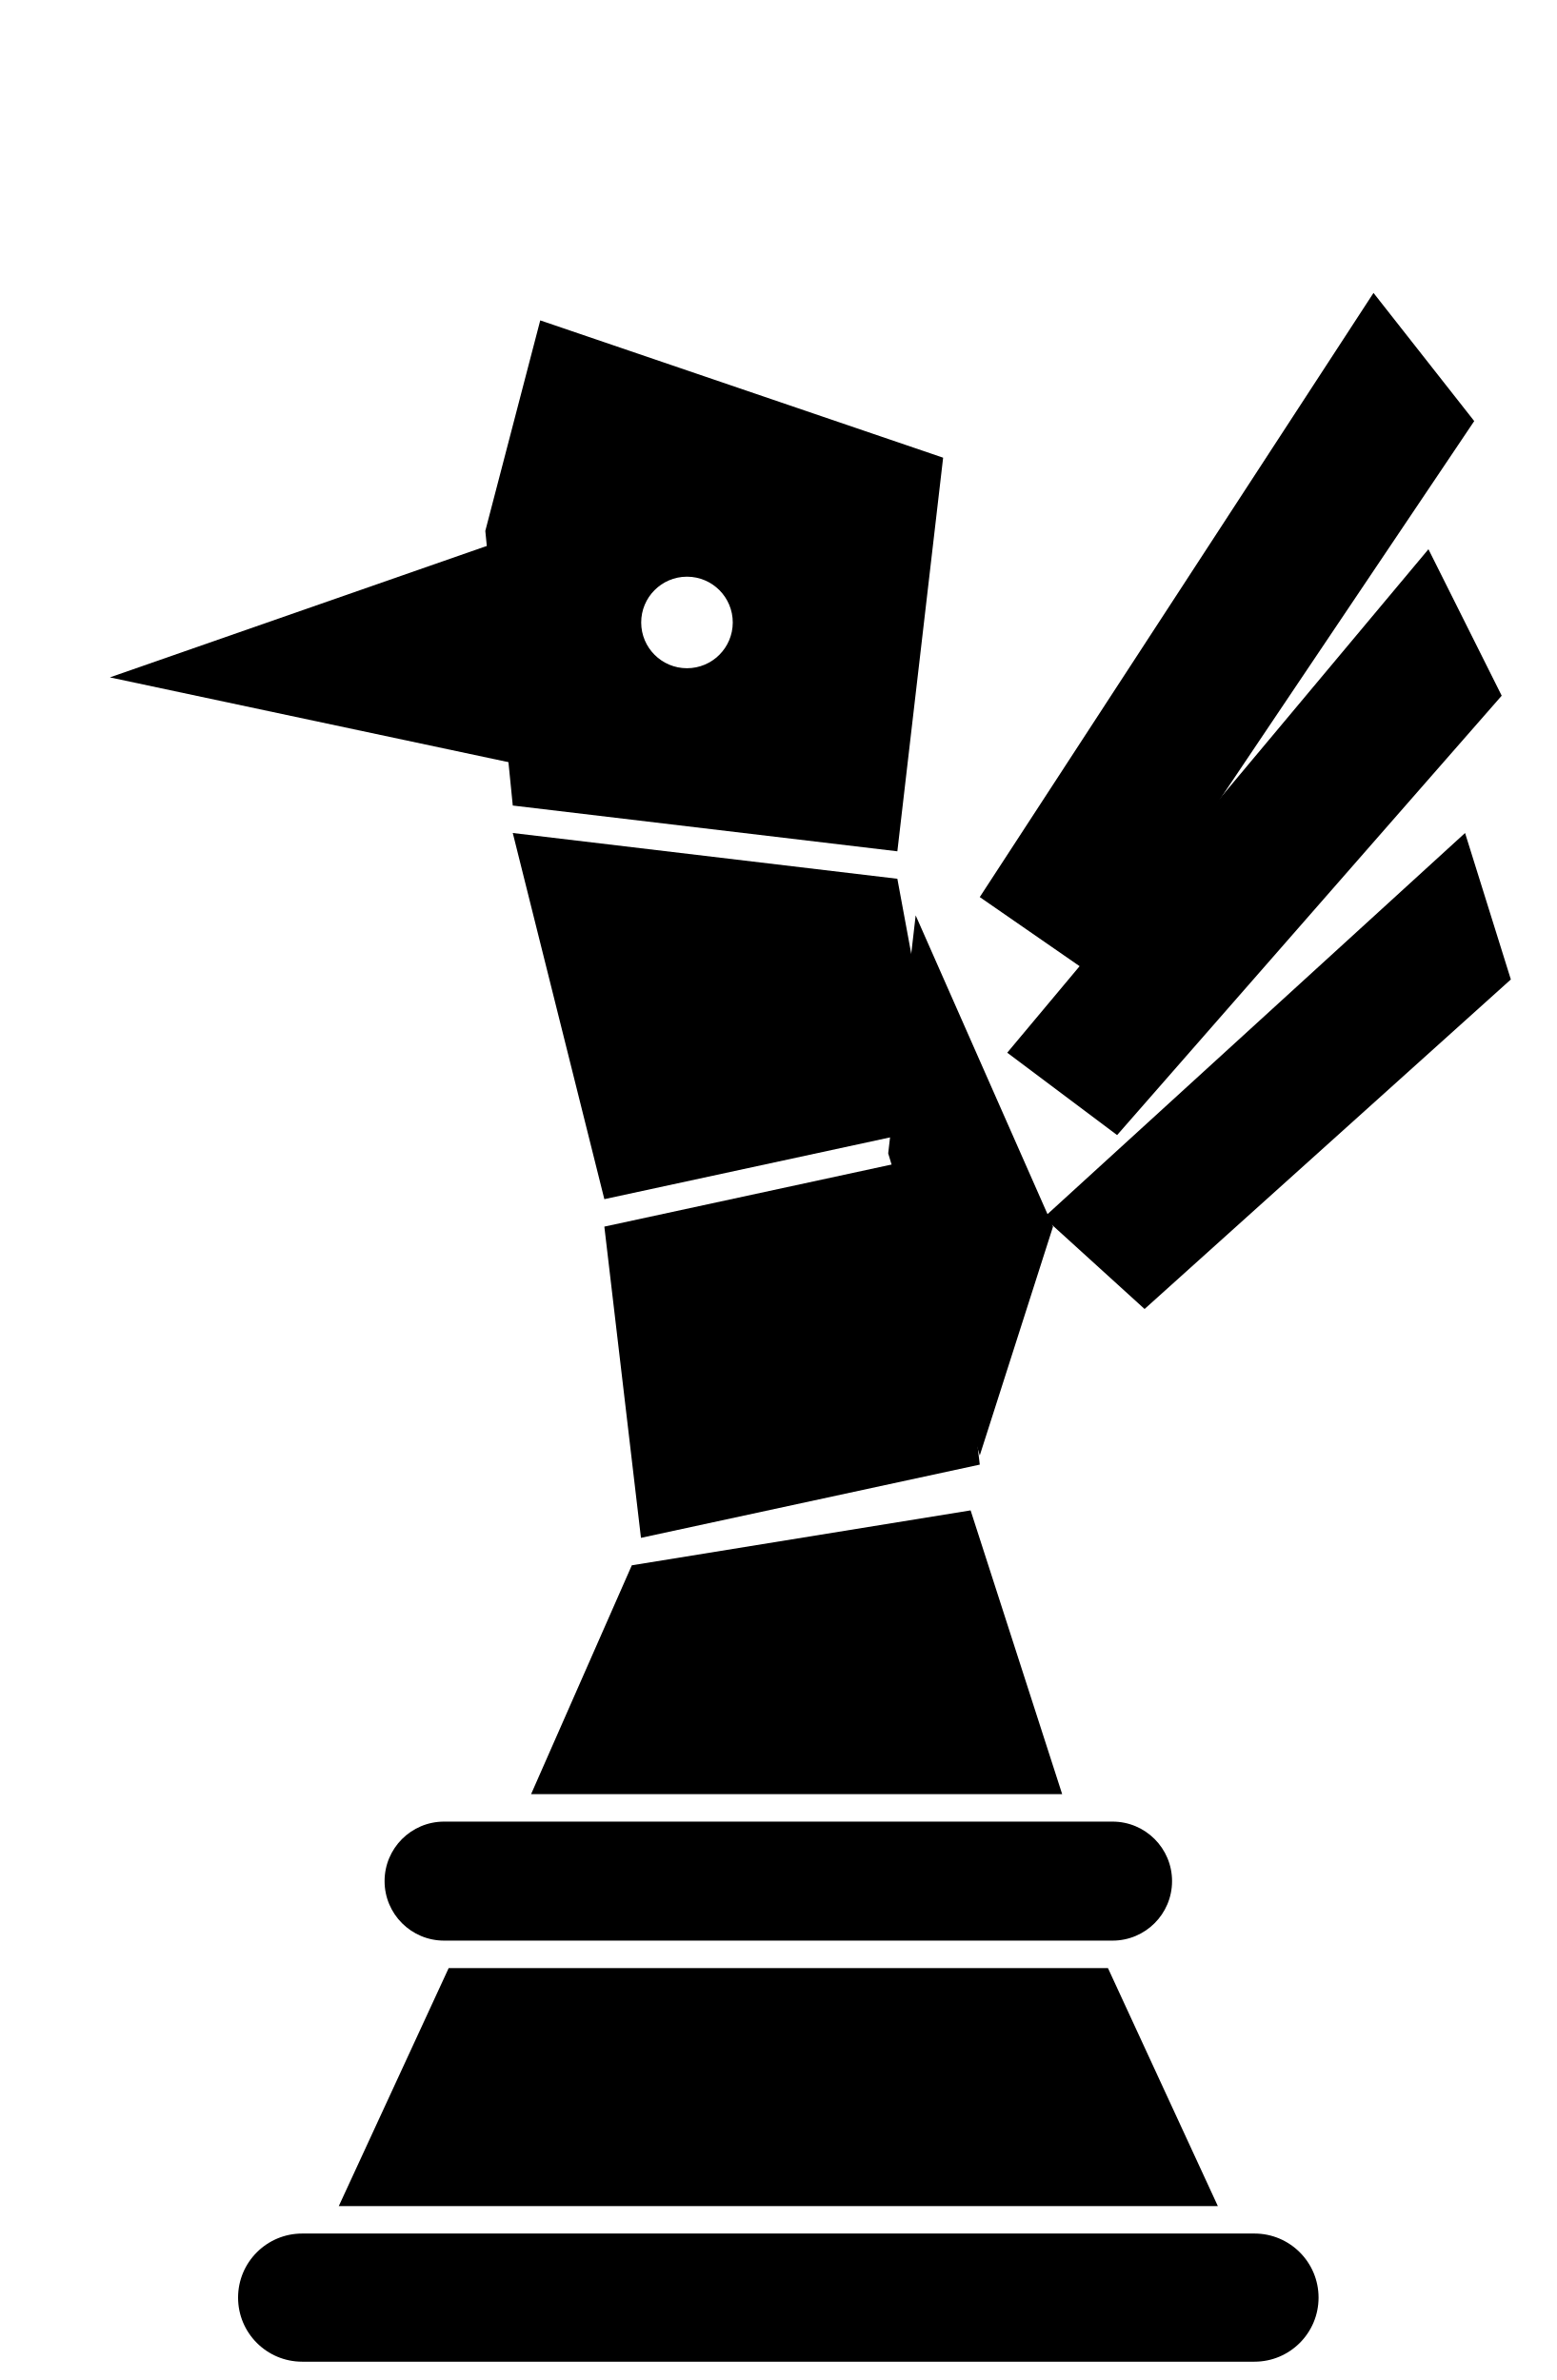
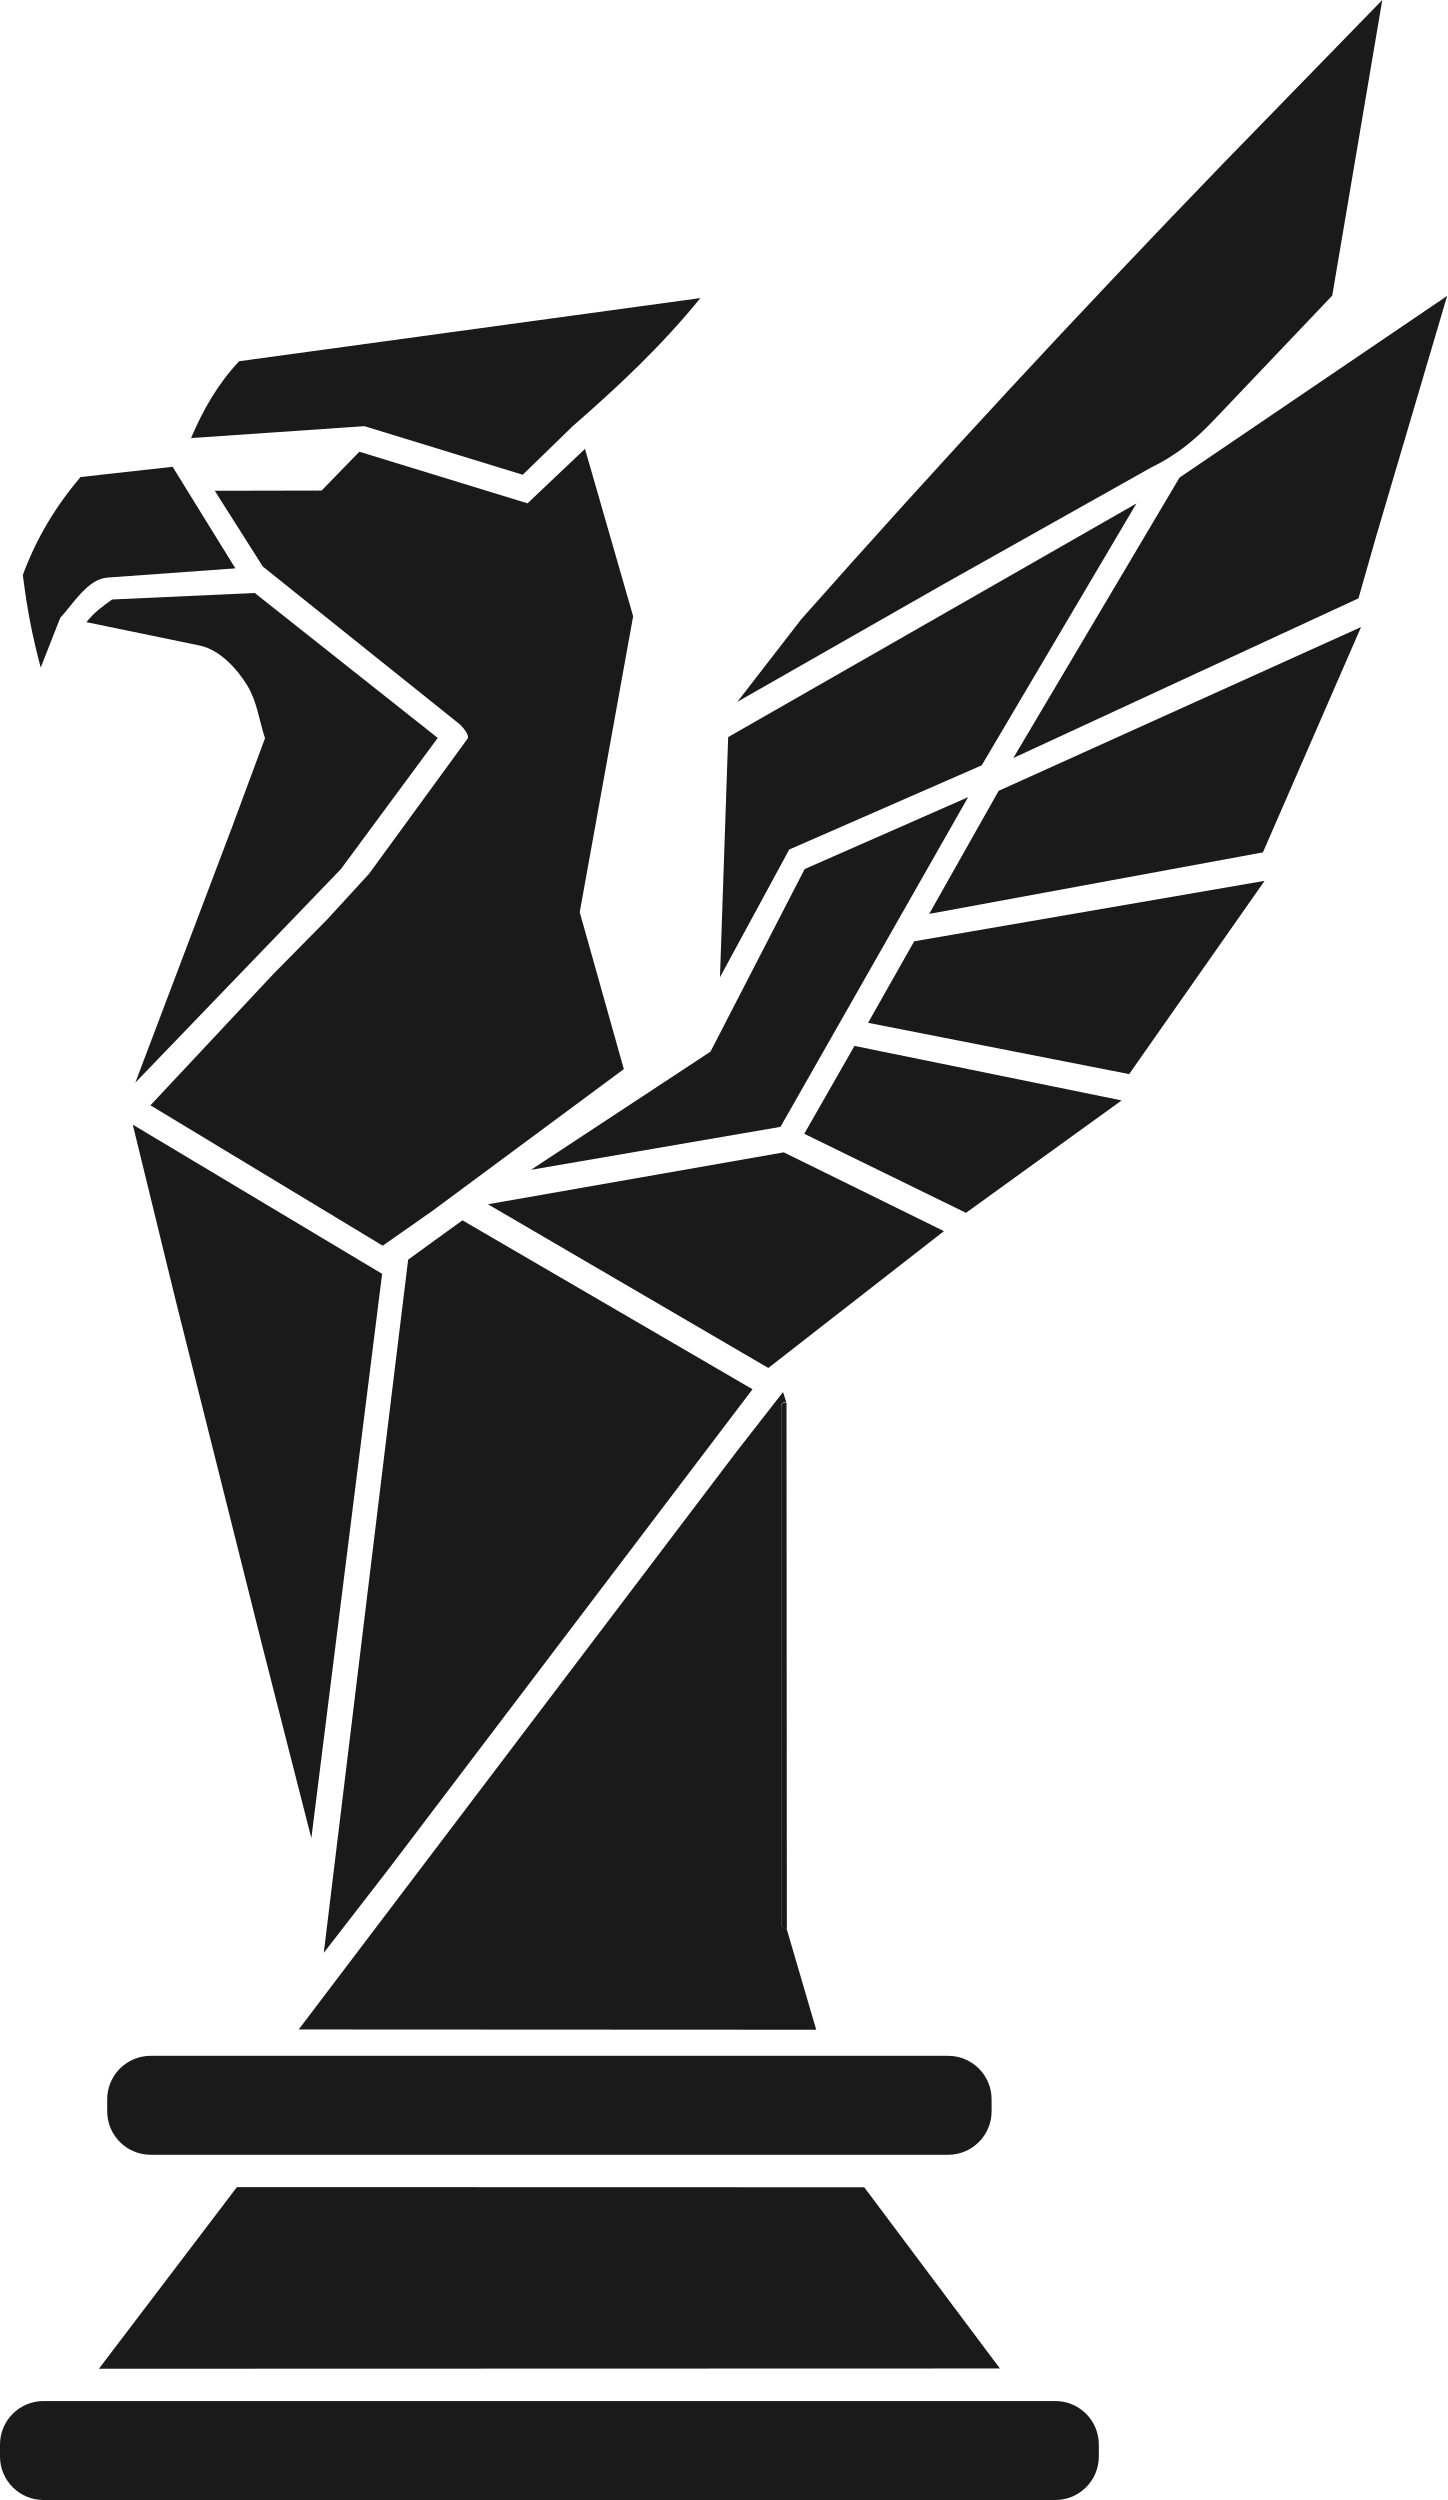
- <svg xmlns="http://www.w3.org/2000/svg" viewBox="0 0 340 520" width="340" height="520" role="img" aria-label="OrlaDent Camp">
-   <g fill="currentColor" fill-rule="evenodd">
-     <path d="M24 148 L110 118 L118 168 Z" />
-     <path d="M118 70 L206 100 L196 186 L112 176 L106 116 Z M150 126 a10 10 0 1 0 0.1 0 Z" />
-     <path d="M112 182 L196 192 L206 246 L132 262 Z" />
-     <path d="M132 268 L206 252 L214 320 L140 336 Z" />
-     <path d="M138 342 L212 330 L232 392 L116 392 Z" />
-     <path d="M200 200 L230 268 L214 318 L194 252 Z" />
-     <path d="M214 196 L300 64 L322 92 L240 214 Z" />
-     <path d="M220 230 L312 120 L328 152 L244 248 Z" />
-     <path d="M228 266 L320 182 L330 214 L250 286 Z" />
-     <rect x="84" y="398" width="172" height="26" rx="13" />
-     <path d="M98 430 L242 430 L266 482 L74 482 Z" />
-     <rect x="52" y="488" width="236" height="28" rx="14" />
+ <svg xmlns="http://www.w3.org/2000/svg" viewBox="0 0 542.57 937.3" role="img" aria-label="OrlaDent Camp">
+   <g fill="#1a1a1a">
+     <path d="M431.56 175.29l-77.65 43.64-77.44 44.18 23.91-30.91c51.61-58.32 104.21-115.03 158.42-171.13L518.25 0l-18.77 110.83-44.72 47.02c-6.89 7.2-13.78 12.87-23.2 17.44Z" />
+     <path d="m295.89 318.51-25.96 47.89 3.07-90.05 153.07-87.59-58.01 98.18-72.17 31.57Zm177.61 1.06-125.13 23.07 26.04-46.14 135.87-61.4-36.78 84.47ZM199.07 438.59l67.31-44.31 35.3-68.45 61.29-26.96-70.35 123.61-93.55 16.11Zm224.27-35.89-97.88-19.22 17.28-30.57 131.39-22.67-50.79 72.46Zm-61.18 52.02-60.63-29.64 18.83-32.95 100.16 20.44-58.36 42.15Z" />
+     <path d="m122.85 344.52 15.57-16.99 36.81-50.49c1.05-1.44-1.96-4.67-2.92-5.54l-73.77-59.08-18.02-28.42 40.05-.08 14.15-14.56 63.06 19.35 21.54-20.42 18.06 62.74-20.03 110.98 16.54 58.82-71.9 53.24-18.51 12.97-87.08-52.64 46.3-49.45 20.15-20.41ZM294.79 525.71c-1.56.04-1.95.52-1.9 2.06v192.77c0 1.22.25 1.75.57 2.06.28.27 1.1.29 1.45.48l11.11 37.91-194.03-.1 164.19-216.68 17.39-22.29 1.22 3.79Z" />
+     <path d="m121.39 732.15 26.64-219.11 5-40.78 20.34-14.74 108.76 63.34L145.4 701.14l-24.01 31.01Zm-4.66-42.97-18.52-72.6-32.25-128.65-16.18-66.28 93.48 55.94-26.53 211.59Z" />
+     <path d="m87.17 309.64 12.19-32.87c-2.25-6.76-2.91-13.66-6.7-19.85-3.84-6.28-10.37-13.36-17.77-14.89l-42.49-8.77c3.04-3.86 6.26-6.05 9.64-8.5l53.47-2.44 68.61 54.35-36.32 49.18-77.07 80.06 36.45-96.28Zm200.89 203.24-105.13-61.38 110.92-19.46 60.05 29.54-65.84 51.3Z" />
+     <path d="m195.98 178-59.34-18.22-65.01 4.46c4.36-10.31 9.93-20.19 18.02-28.81l172.95-23.68c-14.6 17.97-30.83 33.17-47.79 47.95L195.98 178ZM22.59 231.64l-7.33 18.65c-3.19-12.05-5.08-21.71-6.7-34.72 4.94-13.45 12.22-25.66 21.62-36.72l34.54-3.84 23.52 38.08-47.88 3.45c-7.53.54-12.88 9.86-17.76 15.09Z" />
+     <path d="M292.88 527.9c-.05-1.55.36-2.02 2-2.06l.13 197.37c-.37-.19-1.24-.21-1.53-.48-.34-.32-.6-.84-.6-2.06V527.9Zm82.01 360.09-337.81.1 51.74-68.1 235.2.06 50.87 67.94Zm134.43-663.66-129.41 59.87 62.33-105.16 100.33-68.11-26.85 90.95-6.4 22.45Z" />
+     <rect y="900.2" width="411.97" height="37.1" rx="16.3" />
+     <rect x="40.19" y="770.77" width="331.58" height="37.1" rx="16.3" />
  </g>
</svg>
